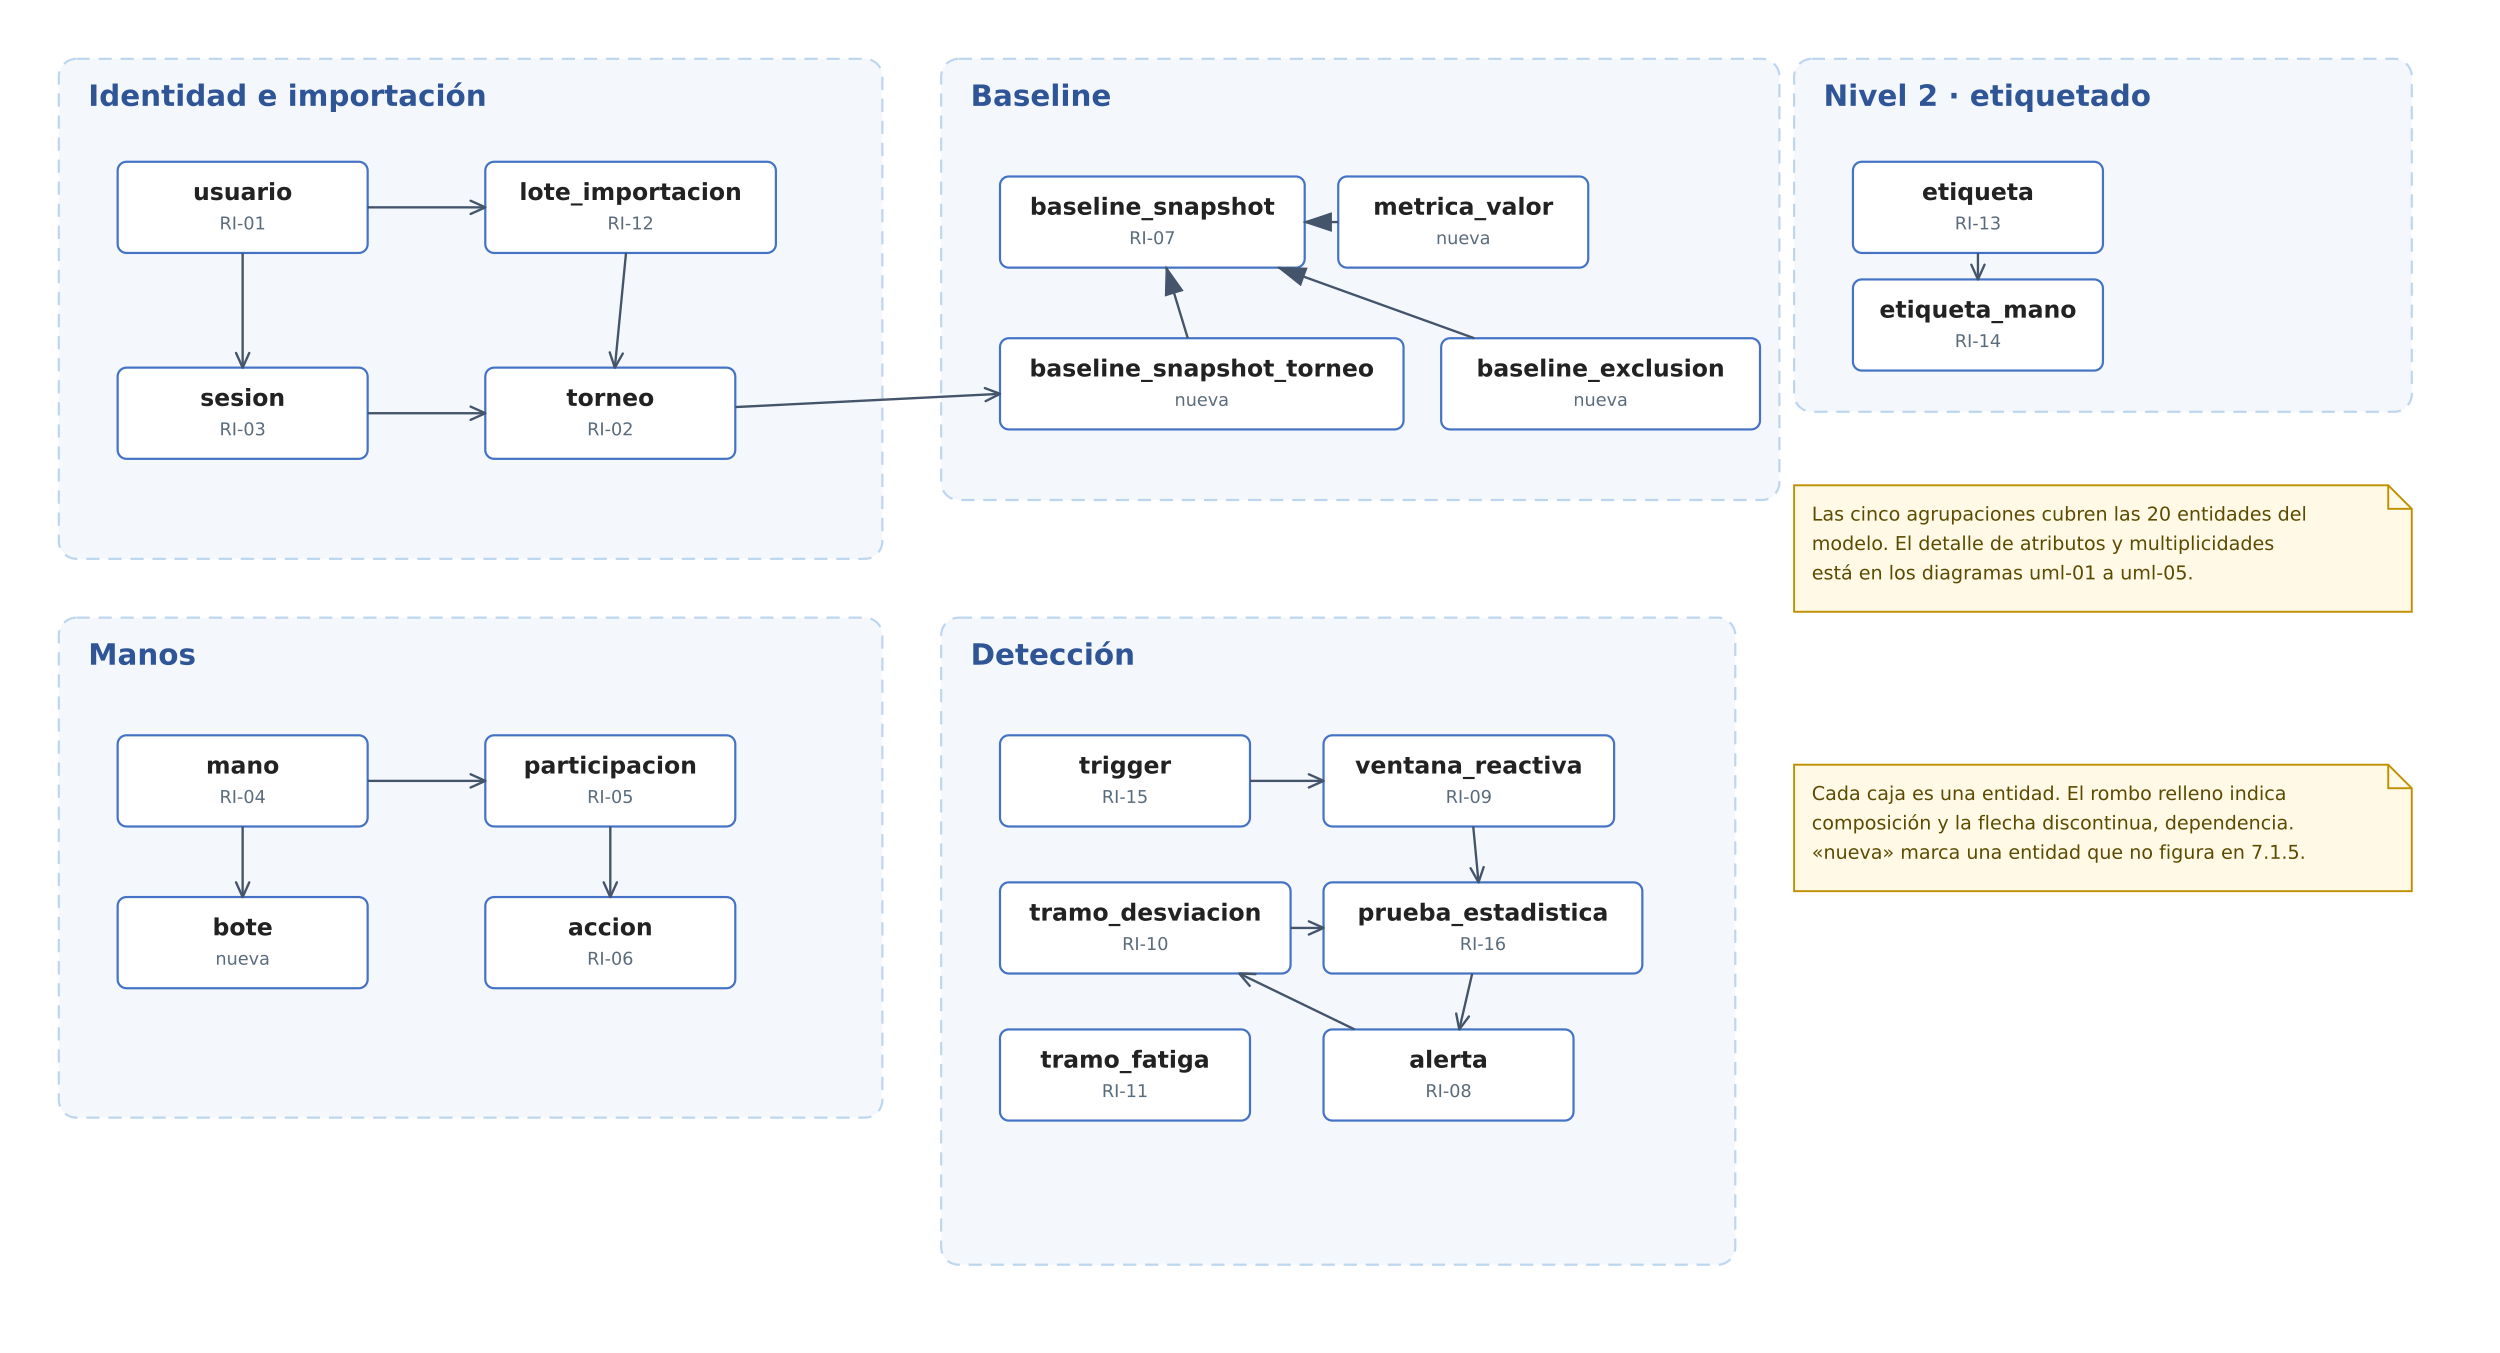
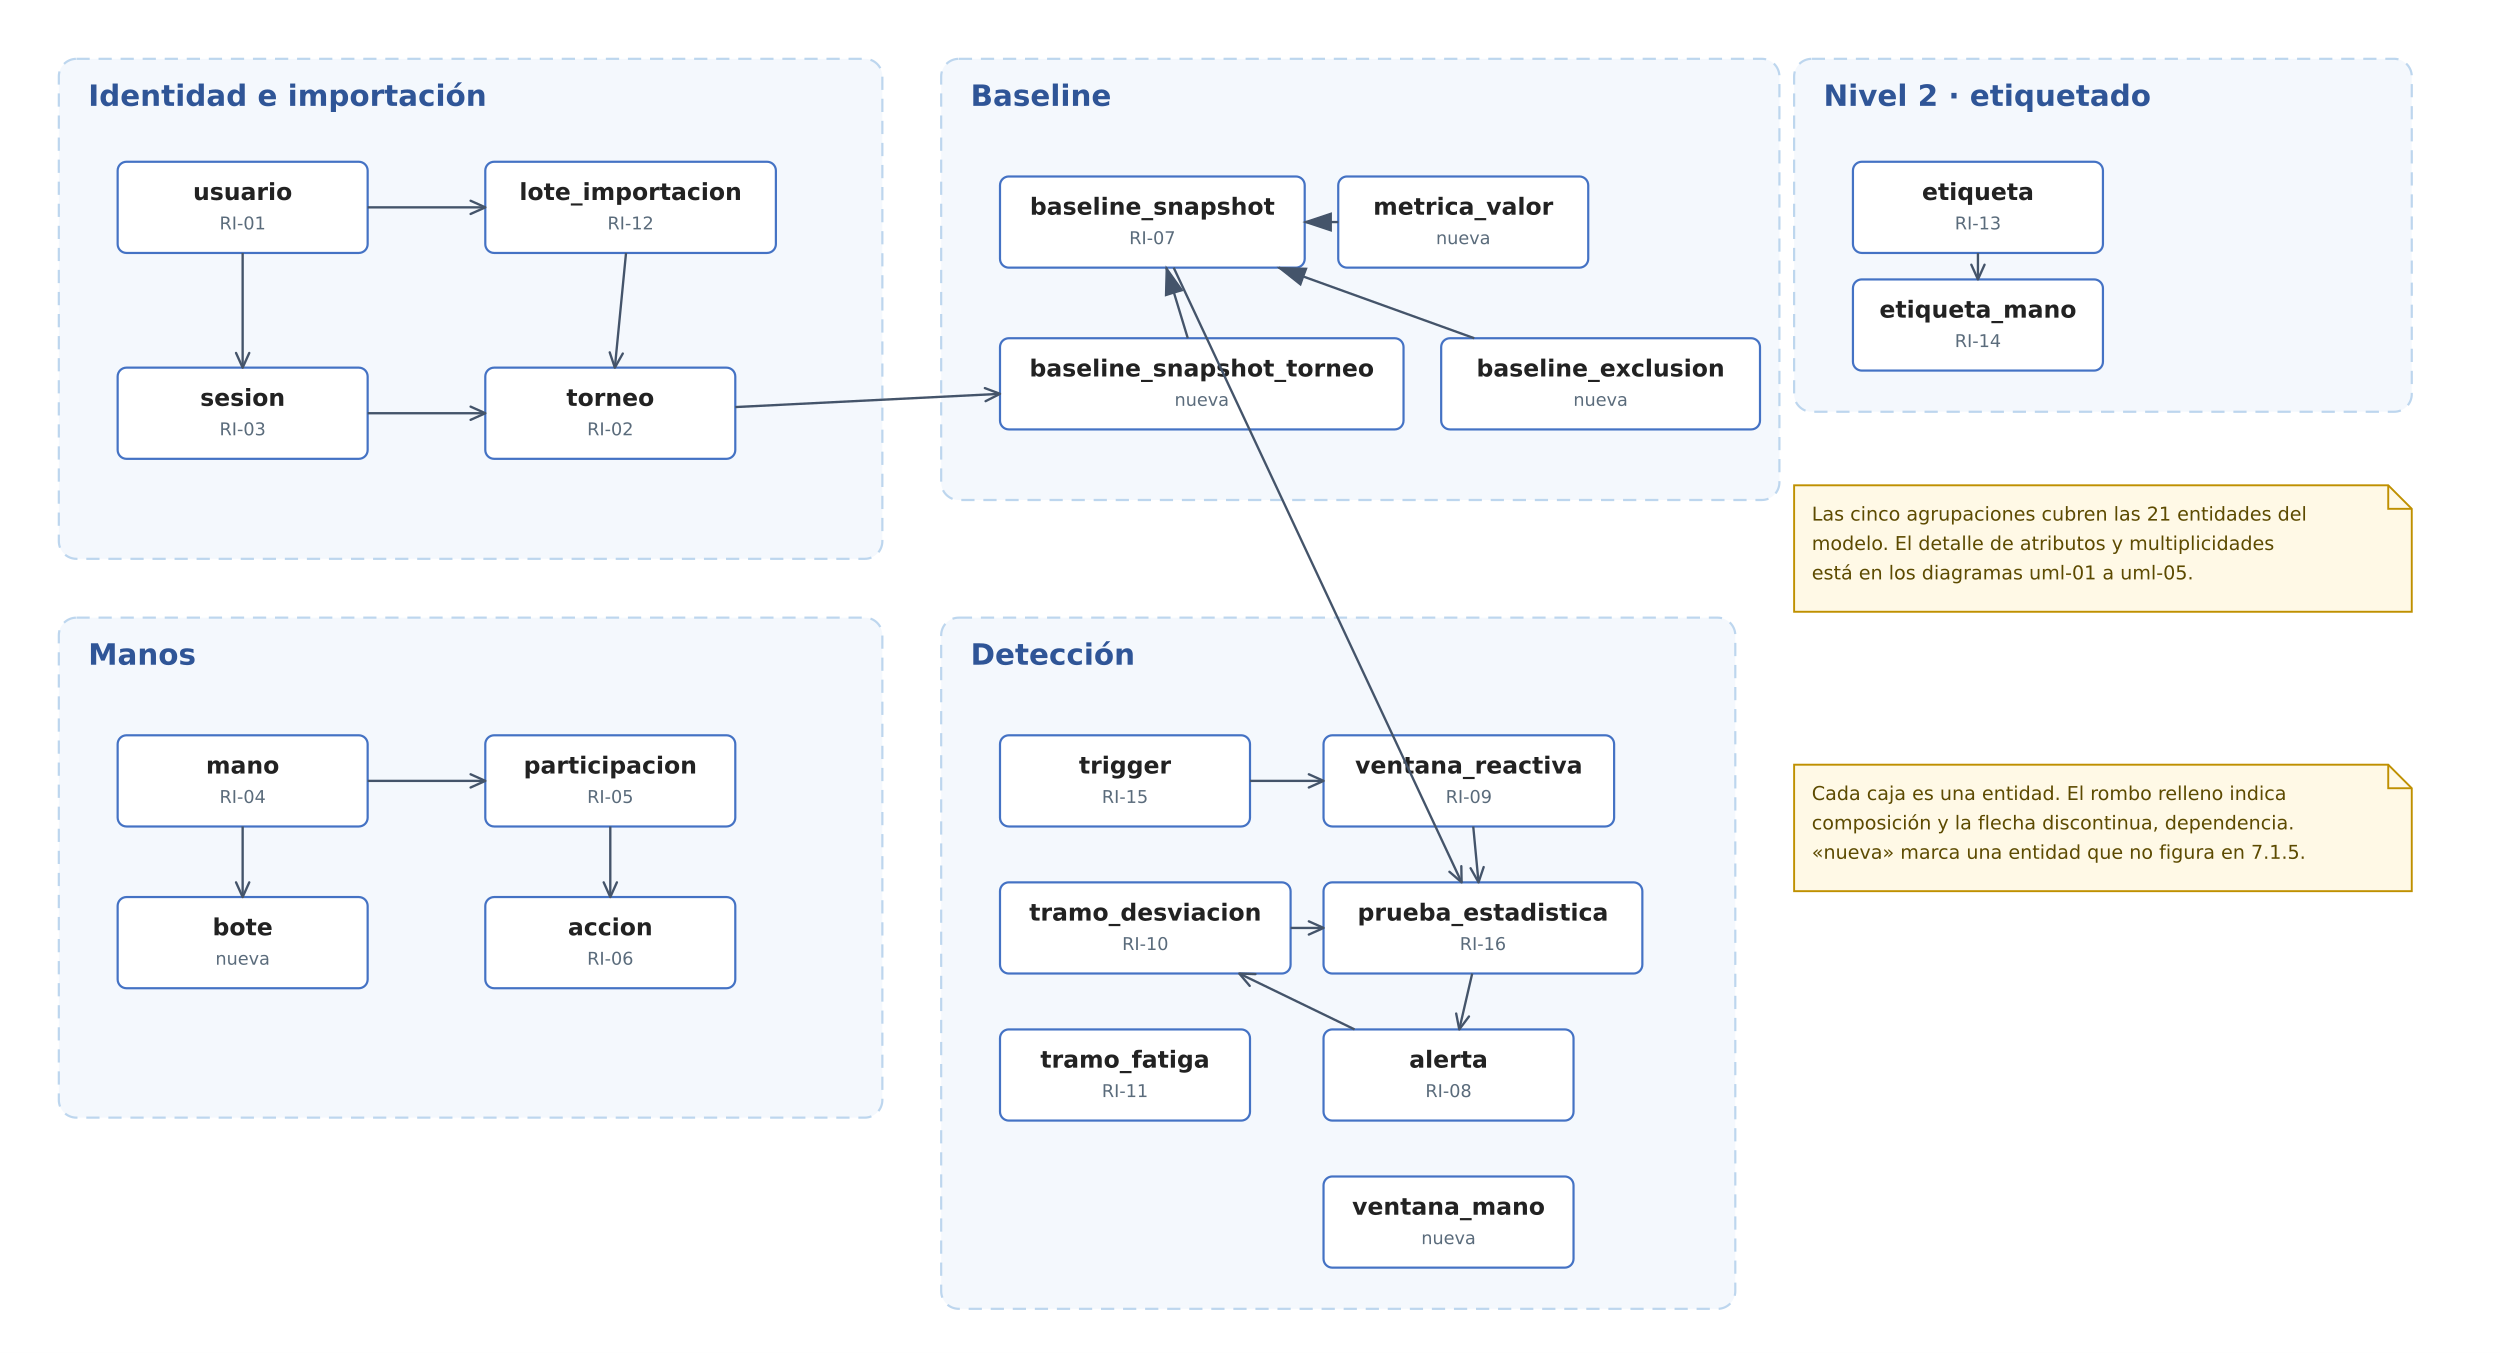
<svg xmlns="http://www.w3.org/2000/svg" width="1700" height="920" viewBox="0 0 1700 920">
  <rect width="1700" height="920" fill="#FFFFFF" />
  <g>
    <rect x="40" y="40" width="560" height="340" rx="12" fill="#F4F8FD" stroke="#BDD6EE" stroke-width="1.5" stroke-dasharray="9 6" />
    <text x="60.0" y="72.0" font-family="DejaVu Sans" font-size="20" fill="#2F5597" font-weight="bold" text-anchor="start">Identidad e importación</text>
  </g>
  <g>
    <rect x="40" y="420" width="560" height="340" rx="12" fill="#F4F8FD" stroke="#BDD6EE" stroke-width="1.5" stroke-dasharray="9 6" />
    <text x="60.0" y="452.0" font-family="DejaVu Sans" font-size="20" fill="#2F5597" font-weight="bold" text-anchor="start">Manos</text>
  </g>
  <g>
    <rect x="640" y="40" width="570" height="300" rx="12" fill="#F4F8FD" stroke="#BDD6EE" stroke-width="1.5" stroke-dasharray="9 6" />
    <text x="660.0" y="72.0" font-family="DejaVu Sans" font-size="20" fill="#2F5597" font-weight="bold" text-anchor="start">Baseline</text>
  </g>
  <g>
-     <rect x="640" y="420" width="540" height="440" rx="12" fill="#F4F8FD" stroke="#BDD6EE" stroke-width="1.5" stroke-dasharray="9 6" />
+     <rect x="640" y="420" width="540" height="470" rx="12" fill="#F4F8FD" stroke="#BDD6EE" stroke-width="1.5" stroke-dasharray="9 6" />
    <text x="660.0" y="452.0" font-family="DejaVu Sans" font-size="20" fill="#2F5597" font-weight="bold" text-anchor="start">Detección</text>
  </g>
  <g>
    <rect x="1220" y="40" width="420" height="240" rx="12" fill="#F4F8FD" stroke="#BDD6EE" stroke-width="1.5" stroke-dasharray="9 6" />
    <text x="1240.0" y="72.0" font-family="DejaVu Sans" font-size="20" fill="#2F5597" font-weight="bold" text-anchor="start">Nivel 2 · etiquetado</text>
  </g>
  <g>
    <rect x="80" y="110" width="170" height="62" rx="6" fill="#FFFFFF" stroke="#4472C4" stroke-width="1.5" />
    <text x="165.0" y="136.0" font-family="DejaVu Sans" font-size="16" fill="#222222" font-weight="bold" text-anchor="middle">usuario</text>
    <text x="165.0" y="156.0" font-family="DejaVu Sans" font-size="12" fill="#5A6B7B" text-anchor="middle">RI-01</text>
  </g>
  <g>
    <rect x="330" y="110" width="197.6" height="62" rx="6" fill="#FFFFFF" stroke="#4472C4" stroke-width="1.5" />
    <text x="428.8" y="136.0" font-family="DejaVu Sans" font-size="16" fill="#222222" font-weight="bold" text-anchor="middle">lote_importacion</text>
    <text x="428.8" y="156.0" font-family="DejaVu Sans" font-size="12" fill="#5A6B7B" text-anchor="middle">RI-12</text>
  </g>
  <g>
    <rect x="80" y="250" width="170" height="62" rx="6" fill="#FFFFFF" stroke="#4472C4" stroke-width="1.5" />
    <text x="165.0" y="276.0" font-family="DejaVu Sans" font-size="16" fill="#222222" font-weight="bold" text-anchor="middle">sesion</text>
    <text x="165.0" y="296.0" font-family="DejaVu Sans" font-size="12" fill="#5A6B7B" text-anchor="middle">RI-03</text>
  </g>
  <g>
    <rect x="330" y="250" width="170" height="62" rx="6" fill="#FFFFFF" stroke="#4472C4" stroke-width="1.5" />
    <text x="415.0" y="276.0" font-family="DejaVu Sans" font-size="16" fill="#222222" font-weight="bold" text-anchor="middle">torneo</text>
    <text x="415.0" y="296.0" font-family="DejaVu Sans" font-size="12" fill="#5A6B7B" text-anchor="middle">RI-02</text>
  </g>
  <g>
    <rect x="80" y="500" width="170" height="62" rx="6" fill="#FFFFFF" stroke="#4472C4" stroke-width="1.5" />
    <text x="165.0" y="526.0" font-family="DejaVu Sans" font-size="16" fill="#222222" font-weight="bold" text-anchor="middle">mano</text>
    <text x="165.0" y="546.0" font-family="DejaVu Sans" font-size="12" fill="#5A6B7B" text-anchor="middle">RI-04</text>
  </g>
  <g>
    <rect x="330" y="500" width="170" height="62" rx="6" fill="#FFFFFF" stroke="#4472C4" stroke-width="1.5" />
    <text x="415.0" y="526.0" font-family="DejaVu Sans" font-size="16" fill="#222222" font-weight="bold" text-anchor="middle">participacion</text>
    <text x="415.0" y="546.0" font-family="DejaVu Sans" font-size="12" fill="#5A6B7B" text-anchor="middle">RI-05</text>
  </g>
  <g>
    <rect x="80" y="610" width="170" height="62" rx="6" fill="#FFFFFF" stroke="#4472C4" stroke-width="1.5" />
    <text x="165.0" y="636.0" font-family="DejaVu Sans" font-size="16" fill="#222222" font-weight="bold" text-anchor="middle">bote</text>
    <text x="165.0" y="656.0" font-family="DejaVu Sans" font-size="12" fill="#5A6B7B" text-anchor="middle">nueva</text>
  </g>
  <g>
    <rect x="330" y="610" width="170" height="62" rx="6" fill="#FFFFFF" stroke="#4472C4" stroke-width="1.5" />
    <text x="415.0" y="636.0" font-family="DejaVu Sans" font-size="16" fill="#222222" font-weight="bold" text-anchor="middle">accion</text>
    <text x="415.0" y="656.0" font-family="DejaVu Sans" font-size="12" fill="#5A6B7B" text-anchor="middle">RI-06</text>
  </g>
  <g>
    <rect x="680" y="120" width="207.2" height="62" rx="6" fill="#FFFFFF" stroke="#4472C4" stroke-width="1.5" />
    <text x="783.6" y="146.0" font-family="DejaVu Sans" font-size="16" fill="#222222" font-weight="bold" text-anchor="middle">baseline_snapshot</text>
    <text x="783.6" y="166.0" font-family="DejaVu Sans" font-size="12" fill="#5A6B7B" text-anchor="middle">RI-07</text>
  </g>
  <g>
    <rect x="910" y="120" width="170" height="62" rx="6" fill="#FFFFFF" stroke="#4472C4" stroke-width="1.5" />
    <text x="995.0" y="146.0" font-family="DejaVu Sans" font-size="16" fill="#222222" font-weight="bold" text-anchor="middle">metrica_valor</text>
    <text x="995.0" y="166.0" font-family="DejaVu Sans" font-size="12" fill="#5A6B7B" text-anchor="middle">nueva</text>
  </g>
  <g>
    <rect x="680" y="230" width="274.4" height="62" rx="6" fill="#FFFFFF" stroke="#4472C4" stroke-width="1.5" />
    <text x="817.2" y="256.0" font-family="DejaVu Sans" font-size="16" fill="#222222" font-weight="bold" text-anchor="middle">baseline_snapshot_torneo</text>
    <text x="817.2" y="276.0" font-family="DejaVu Sans" font-size="12" fill="#5A6B7B" text-anchor="middle">nueva</text>
  </g>
  <g>
    <rect x="980" y="230" width="216.8" height="62" rx="6" fill="#FFFFFF" stroke="#4472C4" stroke-width="1.5" />
    <text x="1088.4" y="256.0" font-family="DejaVu Sans" font-size="16" fill="#222222" font-weight="bold" text-anchor="middle">baseline_exclusion</text>
    <text x="1088.4" y="276.0" font-family="DejaVu Sans" font-size="12" fill="#5A6B7B" text-anchor="middle">nueva</text>
  </g>
  <g>
    <rect x="680" y="500" width="170" height="62" rx="6" fill="#FFFFFF" stroke="#4472C4" stroke-width="1.5" />
    <text x="765.0" y="526.0" font-family="DejaVu Sans" font-size="16" fill="#222222" font-weight="bold" text-anchor="middle">trigger</text>
    <text x="765.0" y="546.0" font-family="DejaVu Sans" font-size="12" fill="#5A6B7B" text-anchor="middle">RI-15</text>
  </g>
  <g>
    <rect x="900" y="500" width="197.6" height="62" rx="6" fill="#FFFFFF" stroke="#4472C4" stroke-width="1.5" />
    <text x="998.8" y="526.0" font-family="DejaVu Sans" font-size="16" fill="#222222" font-weight="bold" text-anchor="middle">ventana_reactiva</text>
    <text x="998.8" y="546.0" font-family="DejaVu Sans" font-size="12" fill="#5A6B7B" text-anchor="middle">RI-09</text>
  </g>
  <g>
+     <rect x="900" y="800" width="170" height="62" rx="6" fill="#FFFFFF" stroke="#4472C4" stroke-width="1.5" />
+     <text x="985.0" y="826.0" font-family="DejaVu Sans" font-size="16" fill="#222222" font-weight="bold" text-anchor="middle">ventana_mano</text>
+     <text x="985.0" y="846.0" font-family="DejaVu Sans" font-size="12" fill="#5A6B7B" text-anchor="middle">nueva</text>
+   </g>
+   <g>
    <rect x="680" y="600" width="197.6" height="62" rx="6" fill="#FFFFFF" stroke="#4472C4" stroke-width="1.5" />
    <text x="778.8" y="626.0" font-family="DejaVu Sans" font-size="16" fill="#222222" font-weight="bold" text-anchor="middle">tramo_desviacion</text>
    <text x="778.8" y="646.0" font-family="DejaVu Sans" font-size="12" fill="#5A6B7B" text-anchor="middle">RI-10</text>
  </g>
  <g>
    <rect x="900" y="600" width="216.8" height="62" rx="6" fill="#FFFFFF" stroke="#4472C4" stroke-width="1.5" />
    <text x="1008.4" y="626.0" font-family="DejaVu Sans" font-size="16" fill="#222222" font-weight="bold" text-anchor="middle">prueba_estadistica</text>
    <text x="1008.4" y="646.0" font-family="DejaVu Sans" font-size="12" fill="#5A6B7B" text-anchor="middle">RI-16</text>
  </g>
  <g>
    <rect x="680" y="700" width="170" height="62" rx="6" fill="#FFFFFF" stroke="#4472C4" stroke-width="1.5" />
    <text x="765.0" y="726.0" font-family="DejaVu Sans" font-size="16" fill="#222222" font-weight="bold" text-anchor="middle">tramo_fatiga</text>
    <text x="765.0" y="746.0" font-family="DejaVu Sans" font-size="12" fill="#5A6B7B" text-anchor="middle">RI-11</text>
  </g>
  <g>
    <rect x="900" y="700" width="170" height="62" rx="6" fill="#FFFFFF" stroke="#4472C4" stroke-width="1.5" />
    <text x="985.0" y="726.0" font-family="DejaVu Sans" font-size="16" fill="#222222" font-weight="bold" text-anchor="middle">alerta</text>
    <text x="985.0" y="746.0" font-family="DejaVu Sans" font-size="12" fill="#5A6B7B" text-anchor="middle">RI-08</text>
  </g>
  <g>
    <rect x="1260" y="110" width="170" height="62" rx="6" fill="#FFFFFF" stroke="#4472C4" stroke-width="1.5" />
    <text x="1345.0" y="136.0" font-family="DejaVu Sans" font-size="16" fill="#222222" font-weight="bold" text-anchor="middle">etiqueta</text>
    <text x="1345.0" y="156.0" font-family="DejaVu Sans" font-size="12" fill="#5A6B7B" text-anchor="middle">RI-13</text>
  </g>
  <g>
    <rect x="1260" y="190" width="170" height="62" rx="6" fill="#FFFFFF" stroke="#4472C4" stroke-width="1.5" />
    <text x="1345.0" y="216.0" font-family="DejaVu Sans" font-size="16" fill="#222222" font-weight="bold" text-anchor="middle">etiqueta_mano</text>
    <text x="1345.0" y="236.0" font-family="DejaVu Sans" font-size="12" fill="#5A6B7B" text-anchor="middle">RI-14</text>
  </g>
  <line x1="250.0" y1="141.0" x2="330.0" y2="141.0" stroke="#44546A" stroke-width="1.6" />
  <path d="M 330.0 141.0 L 320.0 136.5 M 330.0 141.0 L 320.0 145.5" fill="none" stroke="#44546A" stroke-width="1.6" stroke-linecap="round" />
  <line x1="165.0" y1="172.0" x2="165.0" y2="250.0" stroke="#44546A" stroke-width="1.6" />
  <path d="M 165.0 250.0 L 169.5 240.0 M 165.0 250.0 L 160.5 240.0" fill="none" stroke="#44546A" stroke-width="1.6" stroke-linecap="round" />
  <line x1="425.7" y1="172.0" x2="418.1" y2="250.0" stroke="#44546A" stroke-width="1.6" />
  <path d="M 418.1 250.0 L 423.5 240.4 M 418.1 250.0 L 414.6 239.6" fill="none" stroke="#44546A" stroke-width="1.6" stroke-linecap="round" />
  <line x1="250.0" y1="281.0" x2="330.0" y2="281.0" stroke="#44546A" stroke-width="1.6" />
  <path d="M 330.0 281.0 L 320.0 276.5 M 330.0 281.0 L 320.0 285.5" fill="none" stroke="#44546A" stroke-width="1.6" stroke-linecap="round" />
  <line x1="250.0" y1="531.0" x2="330.0" y2="531.0" stroke="#44546A" stroke-width="1.6" />
  <path d="M 330.0 531.0 L 320.0 526.5 M 330.0 531.0 L 320.0 535.5" fill="none" stroke="#44546A" stroke-width="1.6" stroke-linecap="round" />
  <line x1="165.0" y1="562.0" x2="165.0" y2="610.0" stroke="#44546A" stroke-width="1.6" />
  <path d="M 165.0 610.0 L 169.5 600.0 M 165.0 610.0 L 160.5 600.0" fill="none" stroke="#44546A" stroke-width="1.6" stroke-linecap="round" />
  <line x1="415.0" y1="562.0" x2="415.0" y2="610.0" stroke="#44546A" stroke-width="1.6" />
  <path d="M 415.0 610.0 L 419.5 600.0 M 415.0 610.0 L 410.5 600.0" fill="none" stroke="#44546A" stroke-width="1.6" stroke-linecap="round" />
  <line x1="887.2" y1="151.0" x2="910.0" y2="151.0" stroke="#44546A" stroke-width="1.6" />
  <path d="M 887.2 151.0 L 905.2 157.0 L 905.2 151.0 L 905.2 145.0 Z" fill="#44546A" stroke="#44546A" stroke-width="1" />
  <line x1="869.5" y1="182.0" x2="1002.5" y2="230.0" stroke="#44546A" stroke-width="1.6" />
  <path d="M 869.5 182.0 L 884.4 193.8 L 886.4 188.1 L 888.5 182.5 Z" fill="#44546A" stroke="#44546A" stroke-width="1" />
  <line x1="793.1" y1="182.0" x2="807.7" y2="230.0" stroke="#44546A" stroke-width="1.6" />
  <path d="M 793.1 182.0 L 792.6 201.0 L 798.3 199.2 L 804.1 197.5 Z" fill="#44546A" stroke="#44546A" stroke-width="1" />
  <line x1="500.0" y1="276.8" x2="680.0" y2="267.8" stroke="#44546A" stroke-width="1.6" />
  <path d="M 680.0 267.8 L 669.7 263.9 M 680.0 267.8 L 670.2 272.8" fill="none" stroke="#44546A" stroke-width="1.6" stroke-linecap="round" />
  <line x1="850.0" y1="531.0" x2="900.0" y2="531.0" stroke="#44546A" stroke-width="1.6" />
  <path d="M 900.0 531.0 L 890.0 526.5 M 900.0 531.0 L 890.0 535.5" fill="none" stroke="#44546A" stroke-width="1.6" stroke-linecap="round" />
  <line x1="1001.8" y1="562.0" x2="1005.4" y2="600.0" stroke="#44546A" stroke-width="1.6" />
  <path d="M 1005.4 600.0 L 1008.9 589.6 M 1005.4 600.0 L 1000.0 590.4" fill="none" stroke="#44546A" stroke-width="1.6" stroke-linecap="round" />
  <line x1="877.6" y1="631.0" x2="900.0" y2="631.0" stroke="#44546A" stroke-width="1.6" />
  <path d="M 900.0 631.0 L 890.0 626.5 M 900.0 631.0 L 890.0 635.5" fill="none" stroke="#44546A" stroke-width="1.6" stroke-linecap="round" />
  <line x1="1001.1" y1="662.0" x2="992.3" y2="700.0" stroke="#44546A" stroke-width="1.6" />
  <path d="M 992.3 700.0 L 998.9 691.2 M 992.3 700.0 L 990.2 689.2" fill="none" stroke="#44546A" stroke-width="1.6" stroke-linecap="round" />
+   <line x1="798.1" y1="182.0" x2="993.9" y2="600.0" stroke="#44546A" stroke-width="1.6" />
+   <path d="M 993.9 600.0 L 993.7 589.0 M 993.9 600.0 L 985.6 592.8" fill="none" stroke="#44546A" stroke-width="1.6" stroke-linecap="round" />
  <line x1="921.1" y1="700.0" x2="842.7" y2="662.0" stroke="#44546A" stroke-width="1.6" />
  <path d="M 842.7 662.0 L 849.8 670.4 M 842.7 662.0 L 853.7 662.4" fill="none" stroke="#44546A" stroke-width="1.6" stroke-linecap="round" />
  <line x1="1345.0" y1="172.0" x2="1345.0" y2="190.0" stroke="#44546A" stroke-width="1.6" />
  <path d="M 1345.0 190.0 L 1349.5 180.0 M 1345.0 190.0 L 1340.5 180.0" fill="none" stroke="#44546A" stroke-width="1.6" stroke-linecap="round" />
  <g>
    <path d="M 1220 330 L 1624 330 L 1640 346 L 1640 416 L 1220 416 Z" fill="#FFF9E6" stroke="#BF9000" stroke-width="1.3" />
    <path d="M 1624 330 L 1624 346 L 1640 346" fill="none" stroke="#BF9000" stroke-width="1.3" />
-     <text x="1232.0" y="354.0" font-family="DejaVu Sans" font-size="13" fill="#5C4A00" text-anchor="start">Las cinco agrupaciones cubren las 20 entidades del</text>
+     <text x="1232.0" y="354.0" font-family="DejaVu Sans" font-size="13" fill="#5C4A00" text-anchor="start">Las cinco agrupaciones cubren las 21 entidades del</text>
    <text x="1232.0" y="374.0" font-family="DejaVu Sans" font-size="13" fill="#5C4A00" text-anchor="start">modelo. El detalle de atributos y multiplicidades</text>
    <text x="1232.0" y="394.0" font-family="DejaVu Sans" font-size="13" fill="#5C4A00" text-anchor="start">está en los diagramas uml-01 a uml-05.</text>
  </g>
  <g>
    <path d="M 1220 520 L 1624 520 L 1640 536 L 1640 606 L 1220 606 Z" fill="#FFF9E6" stroke="#BF9000" stroke-width="1.3" />
    <path d="M 1624 520 L 1624 536 L 1640 536" fill="none" stroke="#BF9000" stroke-width="1.3" />
    <text x="1232.0" y="544.0" font-family="DejaVu Sans" font-size="13" fill="#5C4A00" text-anchor="start">Cada caja es una entidad. El rombo relleno indica</text>
    <text x="1232.0" y="564.0" font-family="DejaVu Sans" font-size="13" fill="#5C4A00" text-anchor="start">composición y la flecha discontinua, dependencia.</text>
    <text x="1232.0" y="584.0" font-family="DejaVu Sans" font-size="13" fill="#5C4A00" text-anchor="start">«nueva» marca una entidad que no figura en 7.1.5.</text>
  </g>
</svg>
